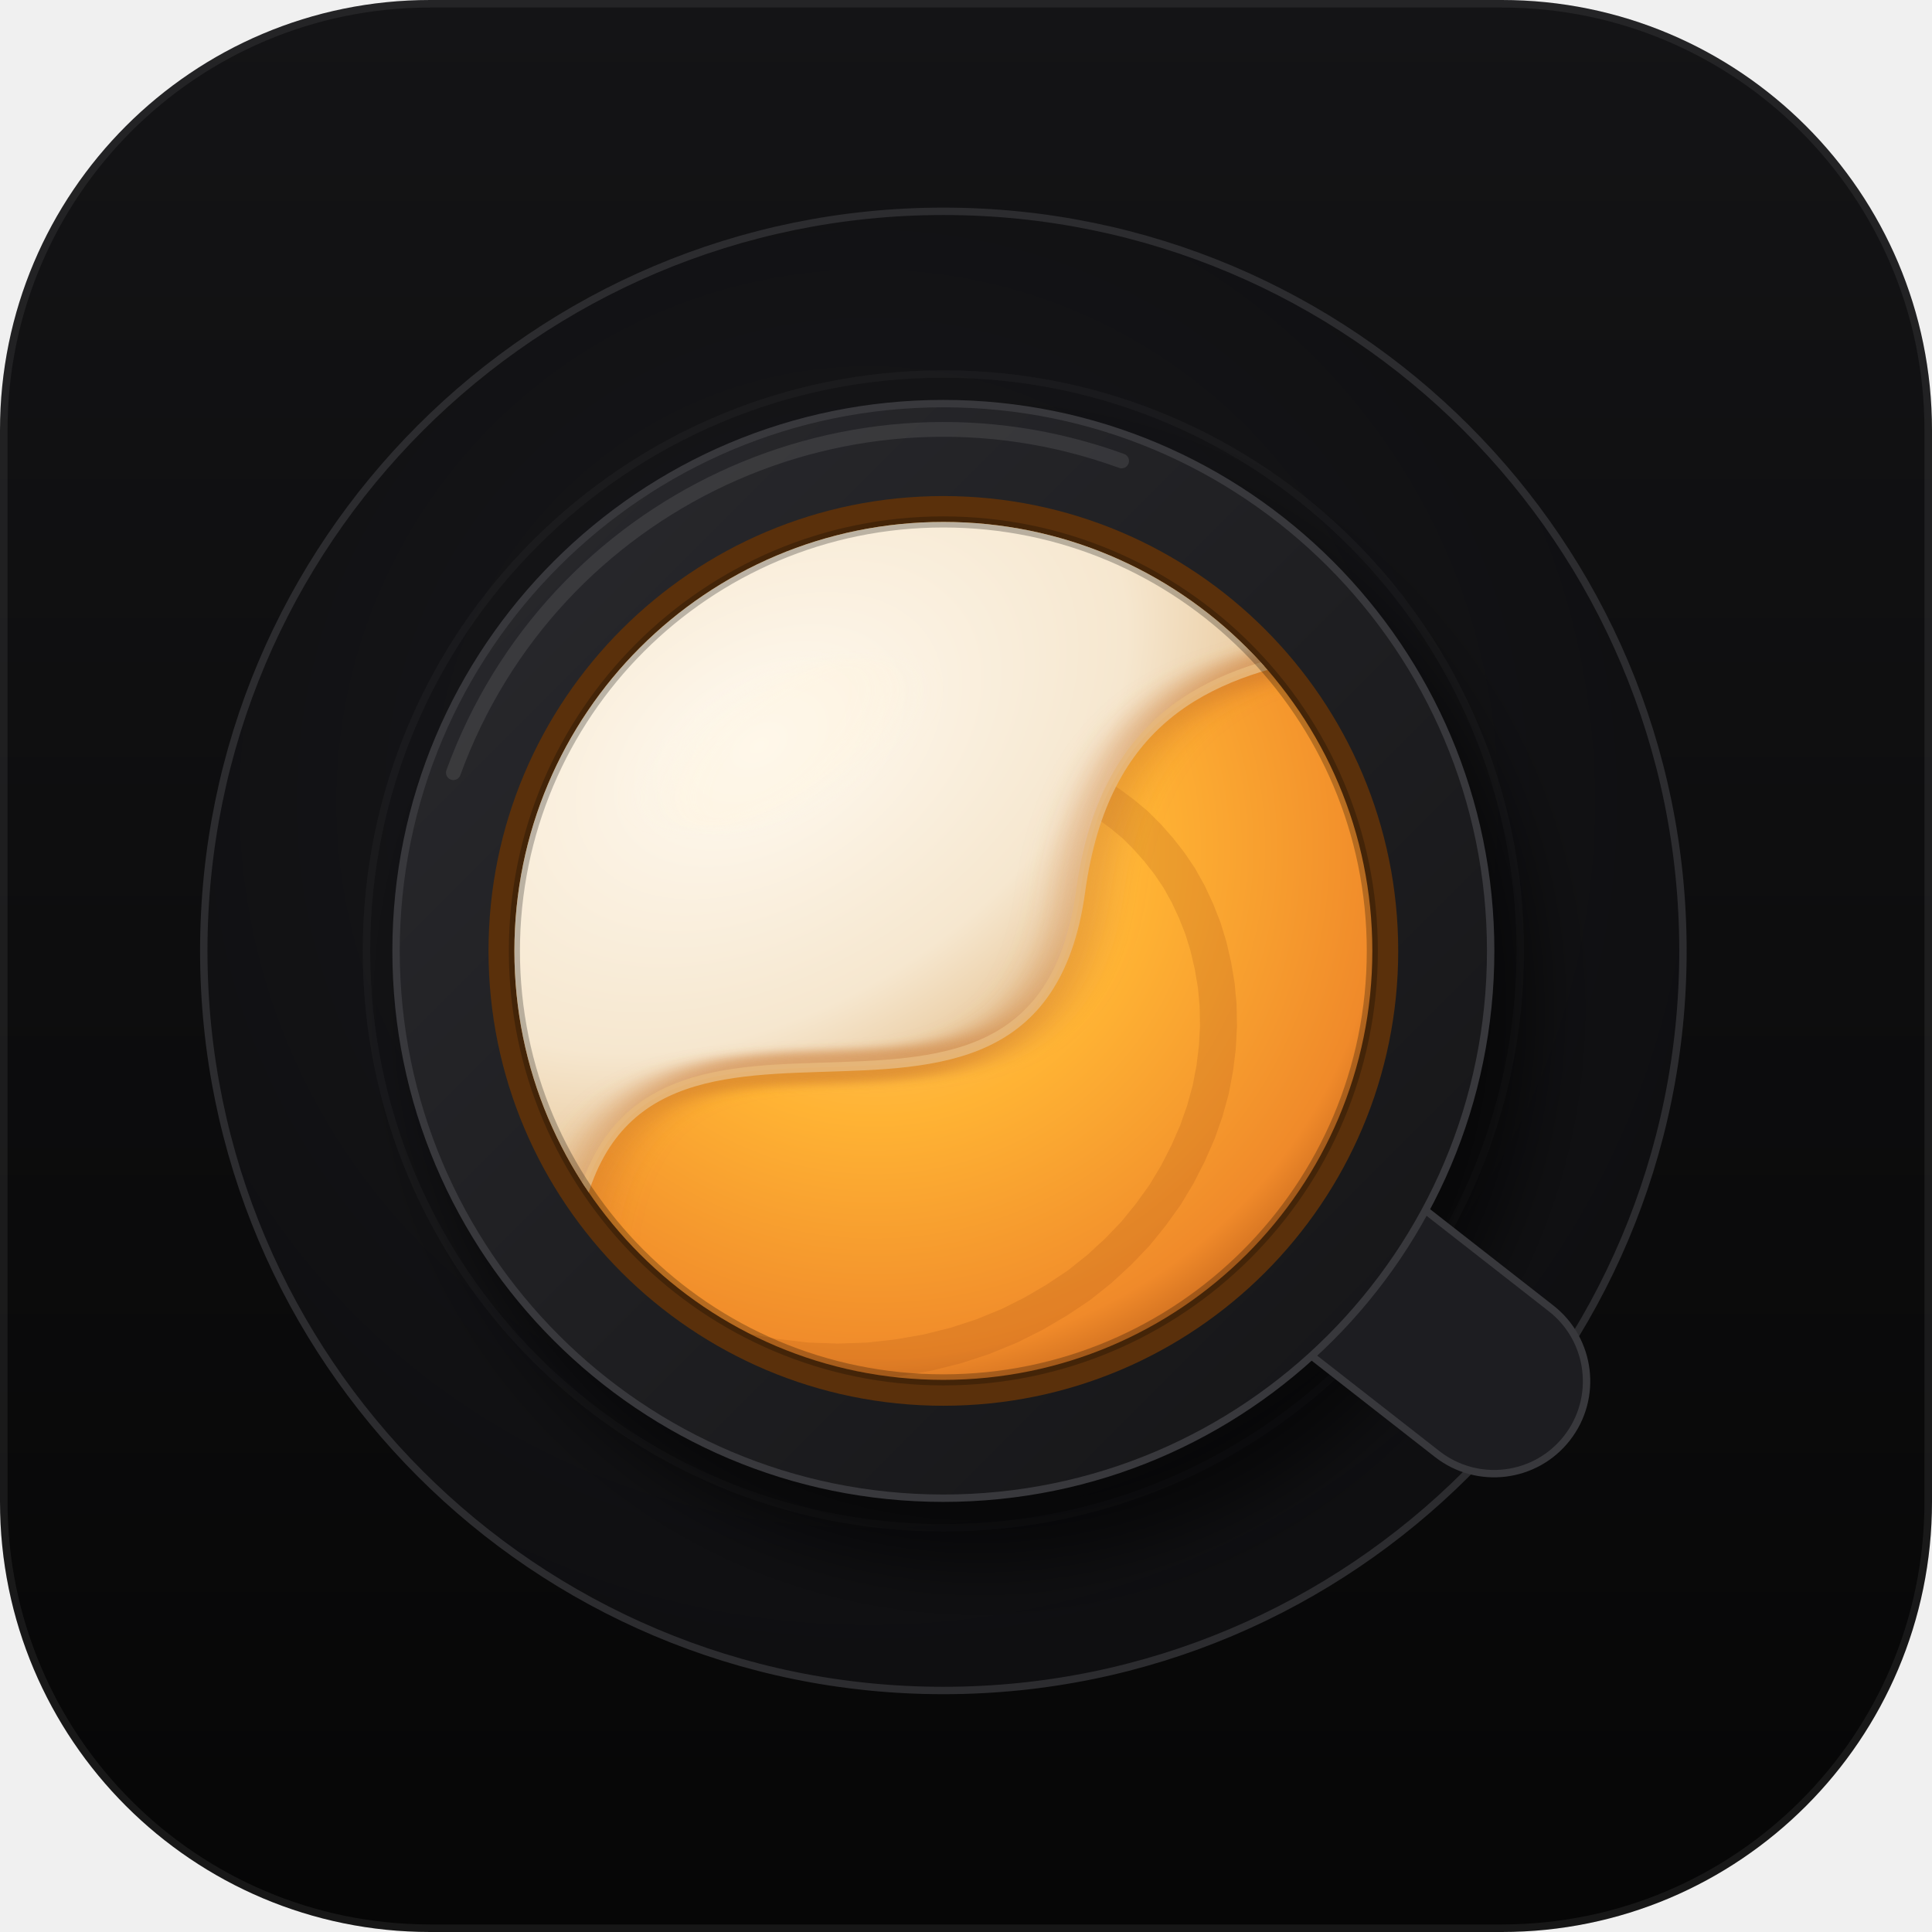
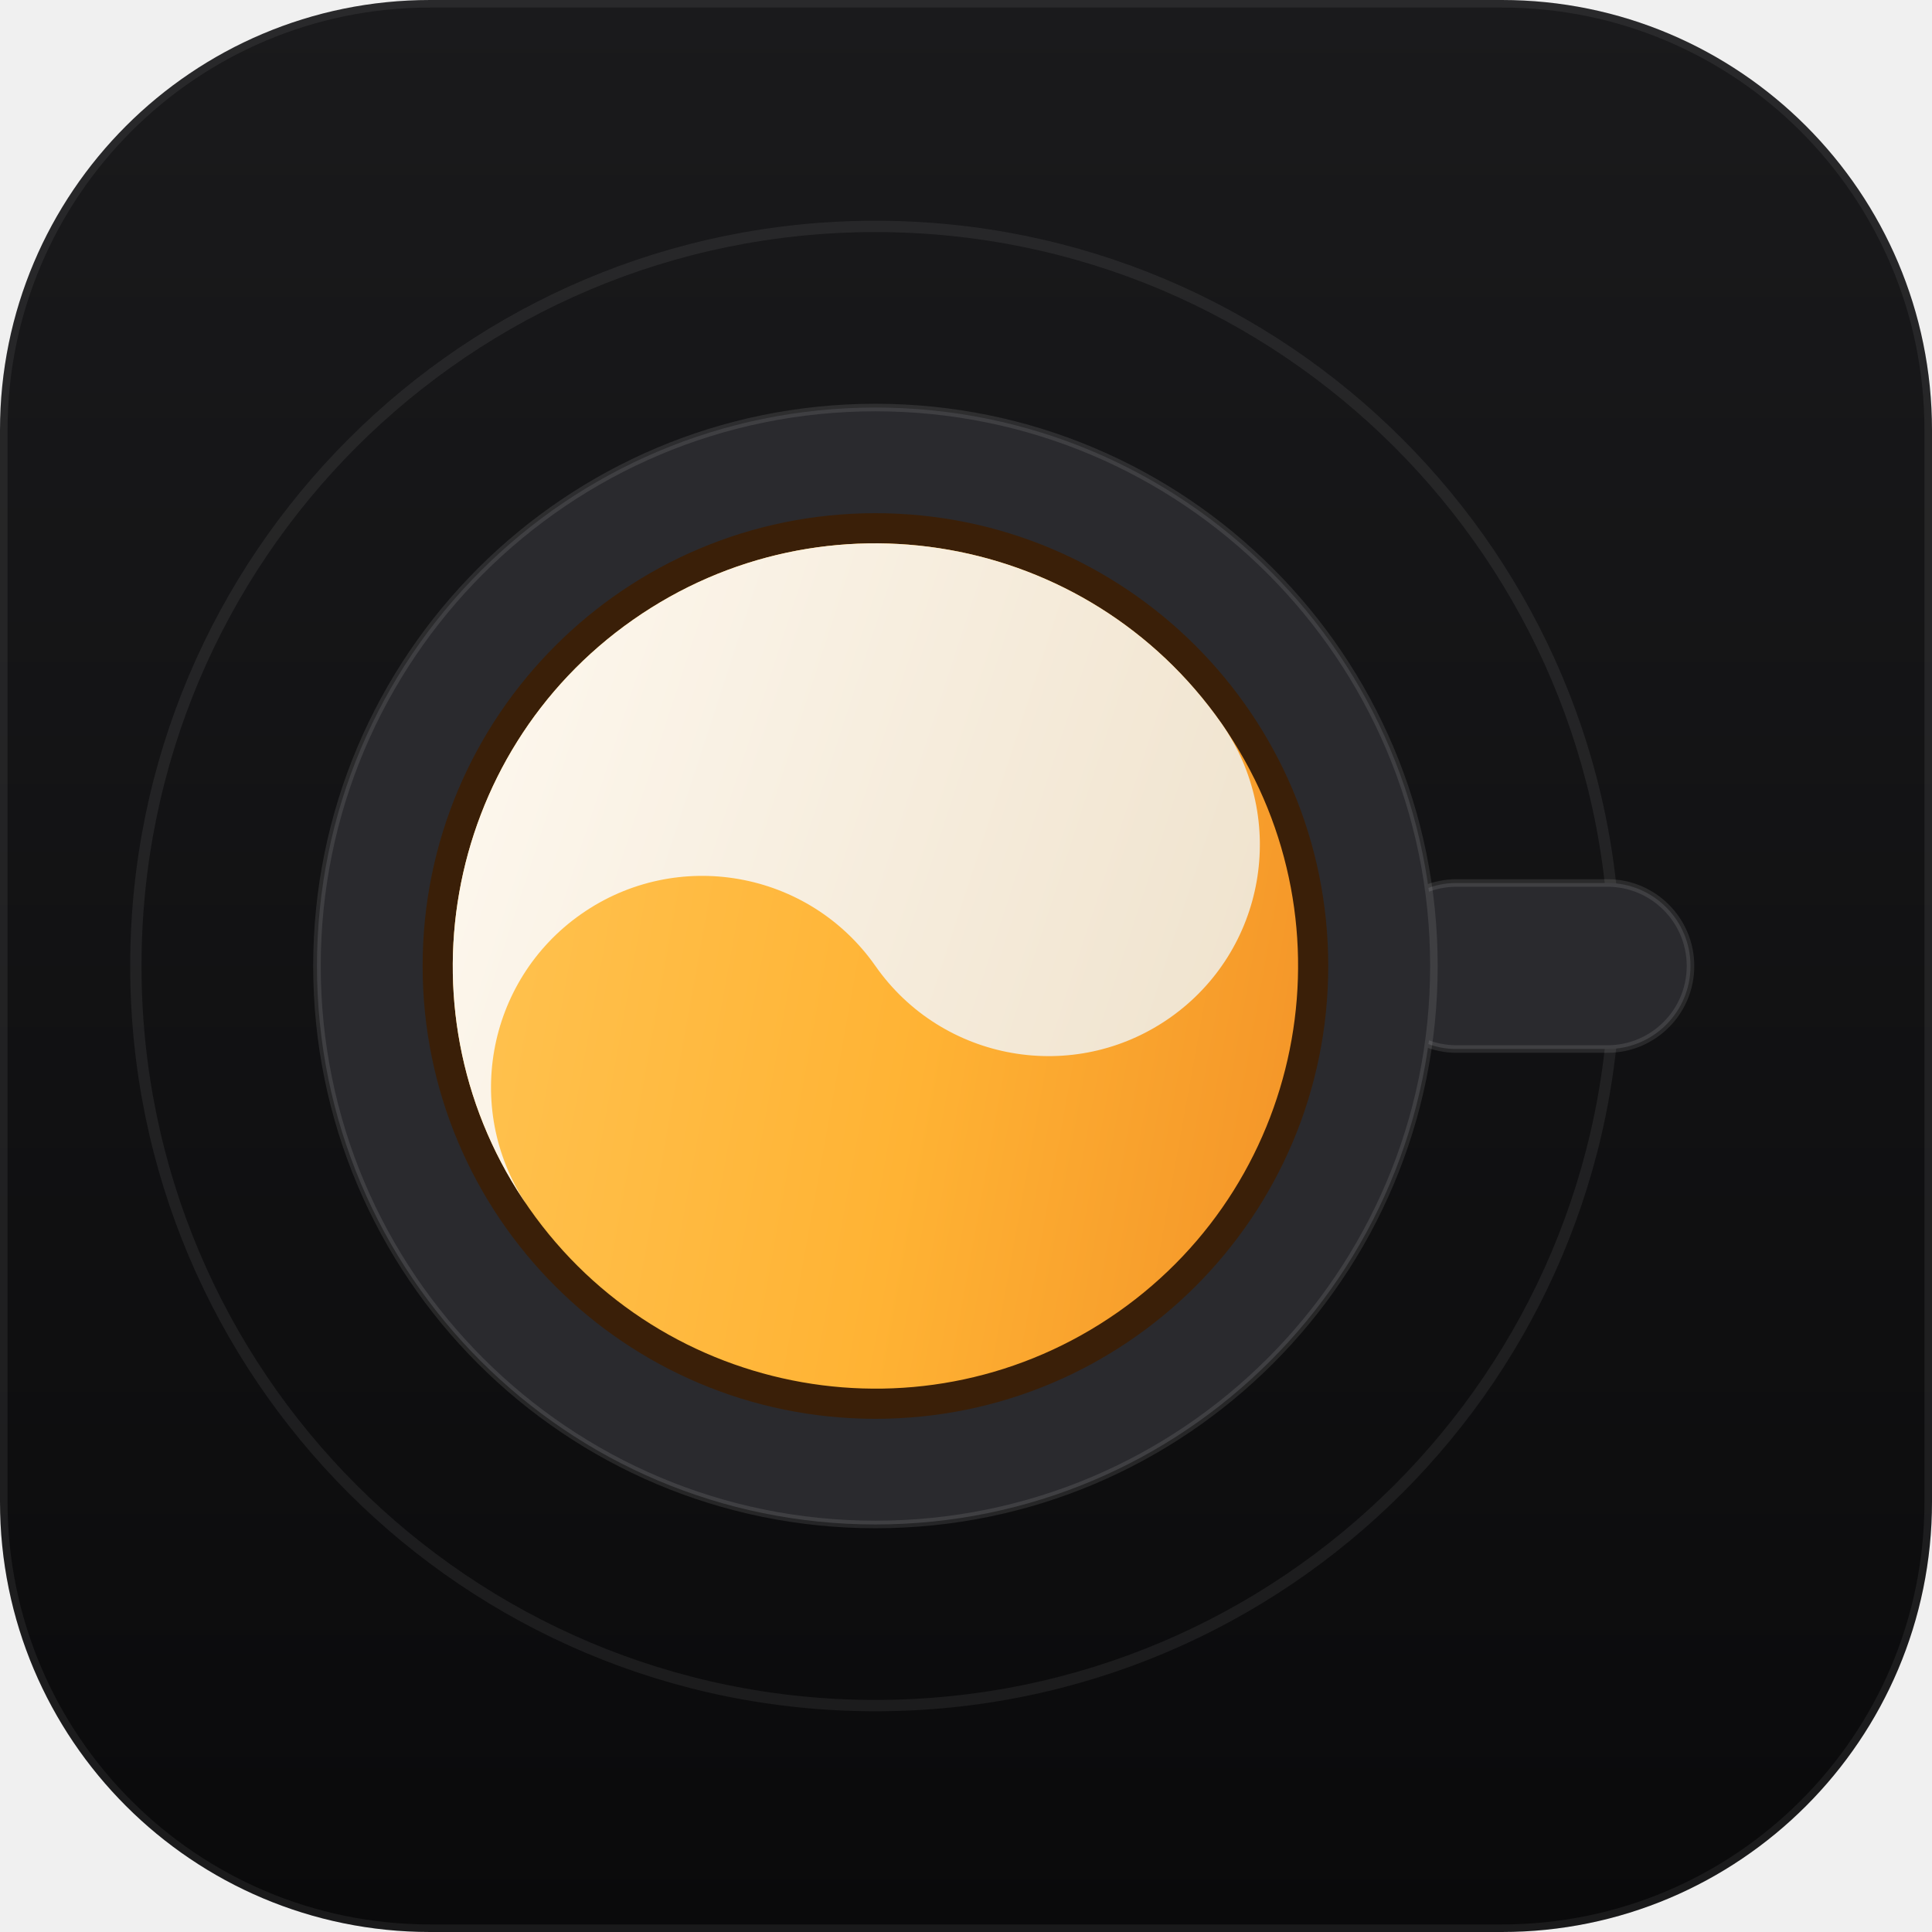
<svg xmlns="http://www.w3.org/2000/svg" viewBox="0 0 512 512" width="512" height="512">
  <defs>
    <linearGradient id="bg" x1="0" y1="0" x2="0" y2="1">
-       <stop offset="0" stop-color="#141416" />
-       <stop offset="1" stop-color="#060606" />
+       <stop offset="0" stop-color="#1a1a1c" />
+       <stop offset="1" stop-color="#0a0a0b" />
    </linearGradient>
  </defs>
  <rect width="512" height="512" rx="114" fill="url(#bg)" />
  <rect x="1" y="1" width="510" height="510" rx="113" fill="none" stroke="#fff" stroke-opacity="0.07" stroke-width="2" />
-   <g transform="translate(250 252) scale(.98)">
-     <defs>
-       <radialGradient id="i-s" cx="45%" cy="40%" r="65%">
-         <stop offset="0" stop-color="#18181b" />
-         <stop offset="1" stop-color="#0e0e10" />
-       </radialGradient>
-       <linearGradient id="i-c" x1="0" y1="0" x2="1" y2="1">
-         <stop offset="0" stop-color="#2a2a2e" />
-         <stop offset="1" stop-color="#141416" />
-       </linearGradient>
-       <radialGradient id="i-k" cx="42%" cy="38%" r="70%">
-         <stop offset="0" stop-color="#ffd27a" />
-         <stop offset=".45" stop-color="#ffb334" />
-         <stop offset=".85" stop-color="#f08a2a" />
-         <stop offset="1" stop-color="#b65a18" />
-       </radialGradient>
-       <radialGradient id="i-m" cx="45%" cy="40%" r="60%">
-         <stop offset="0" stop-color="#fffaf1" />
-         <stop offset=".7" stop-color="#f6e7cf" />
-         <stop offset="1" stop-color="#e8c79a" />
-       </radialGradient>
-       <clipPath id="i-clip">
-         <circle r="116" />
-       </clipPath>
-       <filter id="i-b" x="-50%" y="-50%" width="200%" height="200%">
-         <feGaussianBlur stdDeviation="9" />
-       </filter>
-       <filter id="i-soft" x="-50%" y="-50%" width="200%" height="200%">
-         <feGaussianBlur stdDeviation="4" />
-       </filter>
-     </defs>
-     <circle r="200" fill="url(#i-s)" stroke="#2c2c2f" stroke-width="2" />
-     <circle r="156" fill="none" stroke="#fff" stroke-opacity=".035" stroke-width="2" />
-     <circle cx="10" cy="16" r="150" fill="#000" opacity="0.55" filter="url(#i-b)" />
-     <g transform="rotate(38)">
-       <rect x="110" y="-25" width="104" height="50" rx="25" fill="#1d1d21" stroke="#38383c" stroke-width="2" />
+   <defs>
+     <linearGradient id="amb" x1="0" y1="0" x2="1" y2="1">
+       <stop offset="0" stop-color="#ffc85a" />
+       <stop offset=".55" stop-color="#ffb334" />
+       <stop offset="1" stop-color="#f08a24" />
+     </linearGradient>
+     <linearGradient id="milk" x1="0" y1="0" x2="1" y2="1">
+       <stop offset="0" stop-color="#fffaf2" />
+       <stop offset="1" stop-color="#efe2cc" />
+     </linearGradient>
+     <clipPath id="surface">
+       <circle r="112" />
+     </clipPath>
+   </defs>
+   <g transform="translate(232 256)">
+     <circle r="196" fill="none" stroke="#ffffff" stroke-opacity="0.07" stroke-width="3" />
+     <rect x="132" y="-22" width="84" height="44" rx="22" fill="#2a2a2e" stroke="#ffffff" stroke-opacity="0.1" stroke-width="2" />
+     <circle r="148" fill="#2a2a2e" stroke="#ffffff" stroke-opacity="0.1" stroke-width="2" />
+     <circle r="120" fill="#3a1f08" />
+     <g clip-path="url(#surface)" transform="rotate(-35)">
+       <circle r="112" fill="url(#amb)" />
+       <path d="M -112 0 A 56 56 0 0 1 0 0 A 56 56 0 0 0 112 0 A 112 112 0 0 0 -112 0 Z" fill="url(#milk)" />
    </g>
-     <circle r="148" fill="url(#i-c)" stroke="#38383c" stroke-width="2" />
-     <path d="M-132.5 -48.2A141 141 0 0 1 48.2 -132.5" fill="none" stroke="#fff" stroke-opacity="0.09" stroke-width="4" stroke-linecap="round" />
-     <circle r="123" fill="#5a300b" />
-     <circle r="116" fill="url(#i-k)" />
-     <g clip-path="url(#i-clip)">
-       <g class="">
-         <path d="M14.7 6.2L14.5 7.4L14.2 8.5L13.8 9.7L13.3 10.9L12.8 12.0L12.1 13.1L11.4 14.2L10.5 15.2L9.6 16.2L8.6 17.1L7.5 18.0L6.3 18.9L5.0 19.6L3.7 20.3L2.3 20.9L0.9 21.3L-0.7 21.7L-2.2 22.0L-3.9 22.2L-5.5 22.3L-7.2 22.2L-8.9 22.1L-10.7 21.8L-12.4 21.4L-14.1 20.8L-15.8 20.1L-17.5 19.3L-19.2 18.3L-20.8 17.2L-22.4 16.0L-23.9 14.7L-25.3 13.2L-26.7 11.6L-27.9 9.8L-29.0 8.0L-30.1 6.0L-31.0 3.9L-31.8 1.8L-32.4 -0.5L-32.8 -2.8L-33.2 -5.2L-33.3 -7.7L-33.3 -10.2L-33.1 -12.8L-32.7 -15.3L-32.1 -17.9L-31.3 -20.5L-30.3 -23.1L-29.1 -25.6L-27.7 -28.1L-26.1 -30.6L-24.4 -32.9L-22.4 -35.2L-20.2 -37.4L-17.8 -39.4L-15.3 -41.3L-12.5 -43.0L-9.6 -44.6L-6.6 -46.0L-3.4 -47.2L-0.0 -48.2L3.4 -49.0L7.0 -49.5L10.7 -49.7L14.4 -49.8L18.2 -49.5L22.1 -49.0L25.9 -48.1L29.8 -47.0L33.7 -45.6L37.5 -43.9L41.2 -41.9L44.9 -39.6L48.4 -37.0L51.9 -34.1L55.1 -30.9L58.2 -27.4L61.1 -23.7L63.8 -19.7L66.2 -15.4L68.3 -10.9L70.2 -6.1L71.7 -1.2L72.9 4.0L73.8 9.3L74.3 14.7L74.4 20.3L74.1 26.0L73.4 31.7L72.3 37.5L70.7 43.3L68.7 49.0L66.2 54.7L63.3 60.4L60.0 65.9L56.2 71.2L52.0 76.4L47.3 81.3L42.2 86.0L36.7 90.4L30.7 94.4L24.4 98.1L17.8 101.4L10.7 104.3L3.4 106.7L-4.2 108.6L-12.1 110.0L-20.2 110.9L-28.5 111.2L-36.9 110.9L-45.5 109.9L-54.1 108.4L-62.7 106.2L-71.4 103.4L-79.9 99.9L-88.4 95.7L-96.6 90.8L-104.7 85.3L-112.4 79.1L-119.9 72.3" fill="none" stroke="#9c4d14" stroke-opacity=".18" stroke-width="10" stroke-linecap="round" />
-         <g transform="rotate(-32)">
-           <path d="M-130 18 C -70 -62 -20 78 40 6 C 70 -30 100 -26 130 -14 L 130 -140 L -130 -140 Z" fill="url(#i-m)" />
-           <path d="M-130 18 C -70 -62 -20 78 40 6 C 70 -30 100 -26 130 -14" fill="none" stroke="#c9742c" stroke-width="9" stroke-linecap="round" opacity=".55" filter="url(#i-soft)" />
-           <path d="M-130 18 C -70 -62 -20 78 40 6 C 70 -30 100 -26 130 -14" fill="none" stroke="#e7b77a" stroke-width="2.5" stroke-linecap="round" opacity=".9" />
-         </g>
-       </g>
-       <ellipse cx="-44" cy="-56" rx="36" ry="16" transform="rotate(-32 -44 -56)" fill="#fff4dc" opacity=".35" filter="url(#i-soft)" />
-     </g>
-     <circle r="116" fill="none" stroke="#000" stroke-opacity=".25" stroke-width="3" />
  </g>
</svg>
